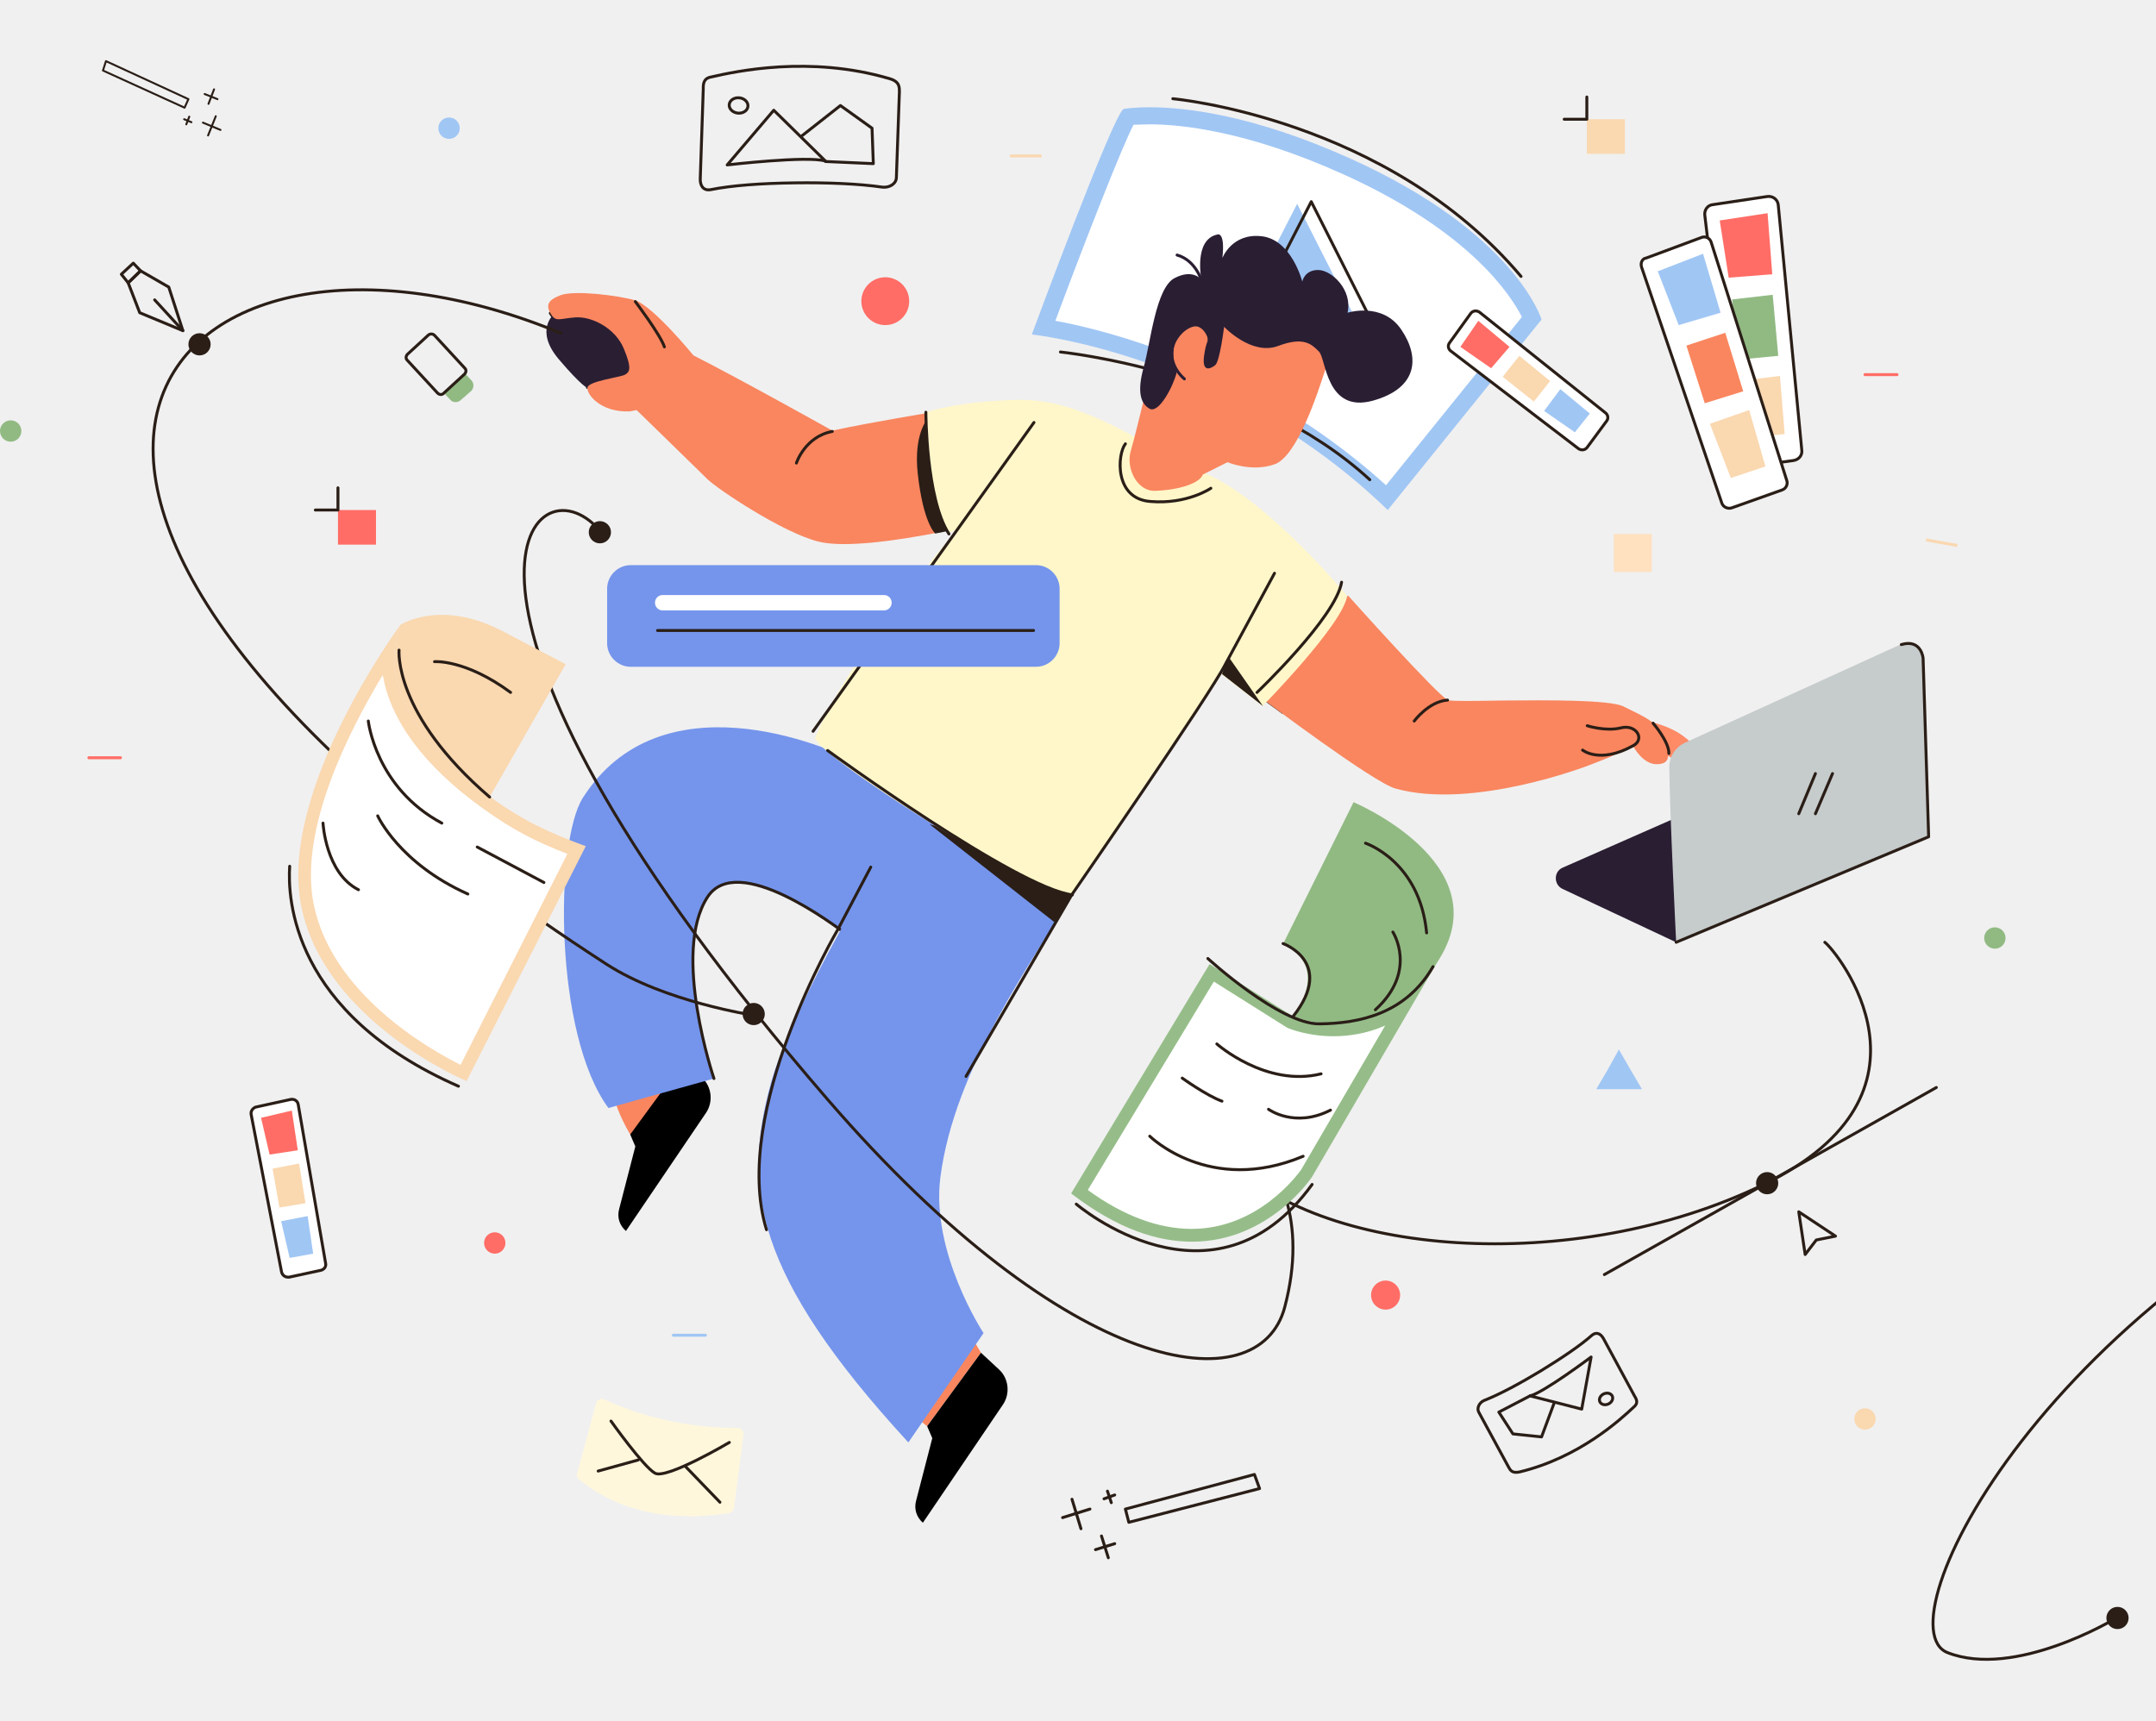
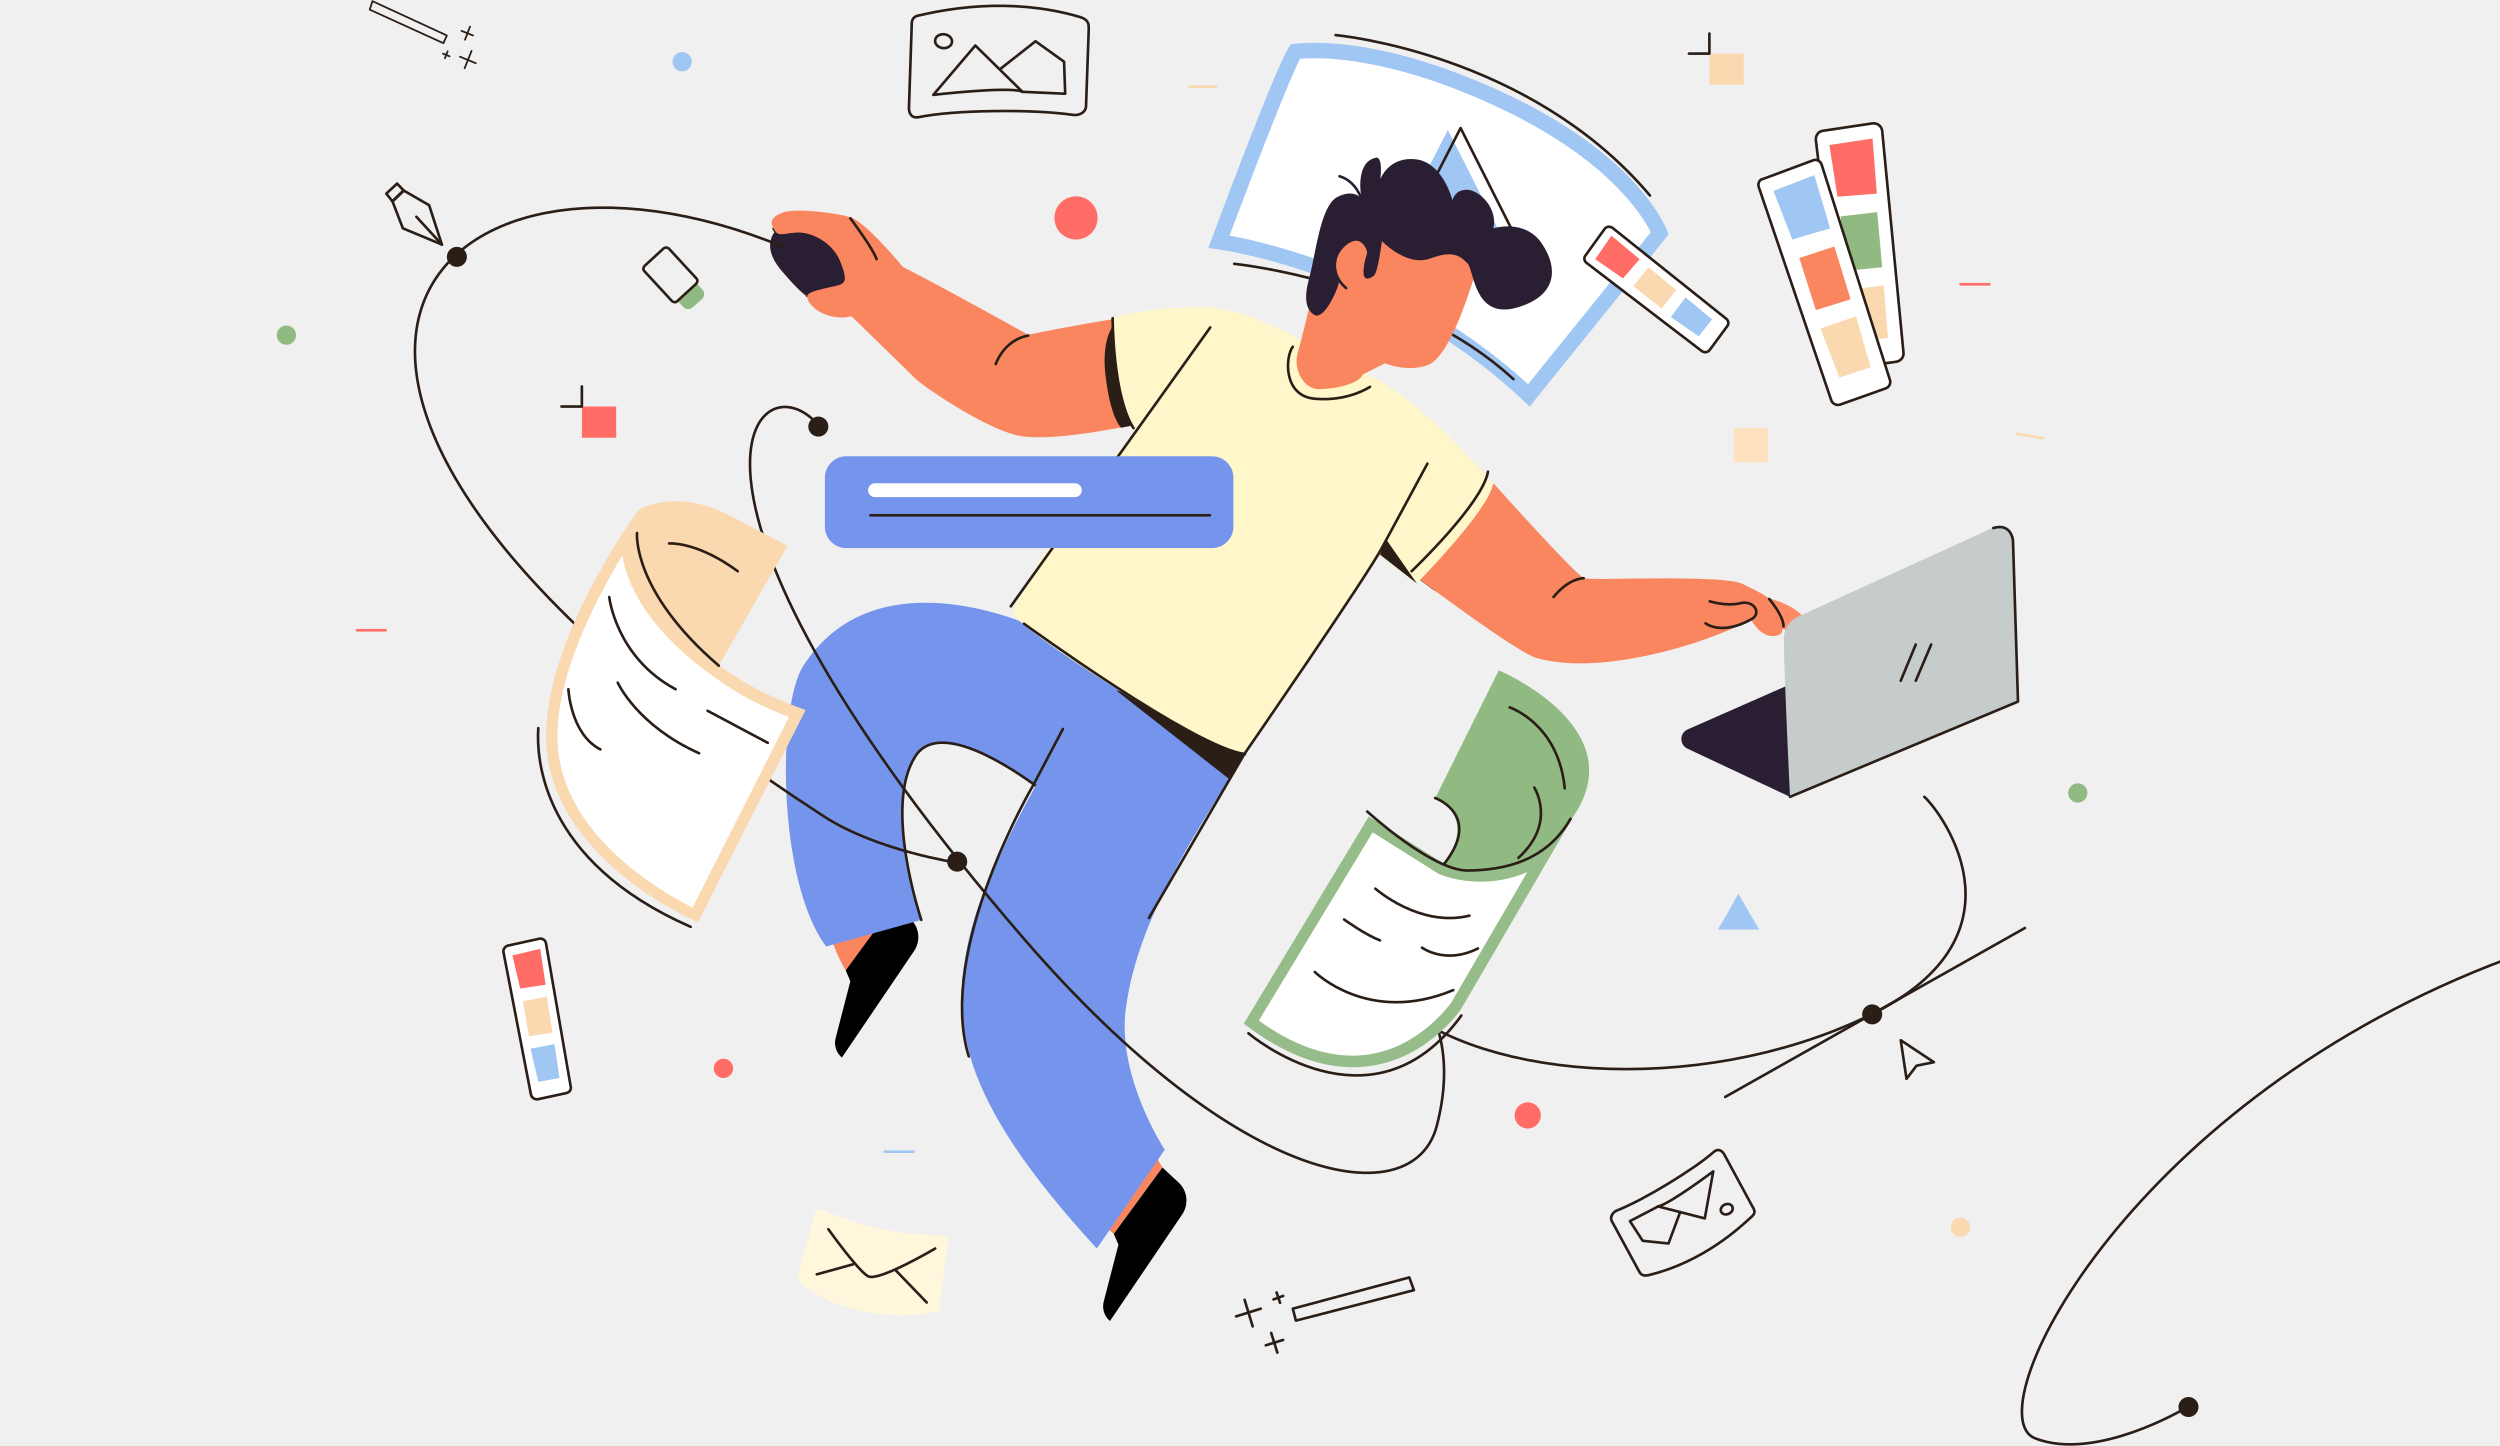
- <svg xmlns="http://www.w3.org/2000/svg" width="620" height="495" viewBox="0 0 735 546" fill="none">
+ <svg xmlns="http://www.w3.org/2000/svg" width="944" height="546" viewBox="0 0 735 546" fill="none">
  <path d="M472.947 149.28C425.754 105.006 370.405 93.646 355.839 91.316C365.744 64.809 380.892 25.341 384.679 19.516C385.844 19.37 388.32 19.079 392.107 19.079C402.886 19.079 425.754 21.263 459.109 36.264C507.176 57.819 519.994 82.14 522.47 88.112L472.947 149.28Z" fill="white" />
  <path d="M391.962 21.991C402.449 21.991 425.026 24.176 457.653 38.886C501.059 58.401 515.042 80.247 518.829 87.675L472.51 145.056C444.544 119.715 414.539 105.588 393.71 98.306C378.998 93.063 367.054 90.296 359.772 88.985C370.696 59.712 382.494 29.71 386.427 22.137C387.738 22.137 389.631 21.991 391.962 21.991ZM391.962 16.166C386.136 16.166 383.077 16.748 383.077 16.748C379.727 17.914 351.761 93.646 351.761 93.646C351.761 93.646 418.18 100.345 473.092 153.503L525.529 88.548C525.529 88.548 516.789 58.984 459.983 33.497C426.919 18.642 403.76 16.166 391.962 16.166Z" fill="#A0C6F4" />
  <path d="M361.52 99.617C361.52 99.617 426.774 106.171 466.975 143.163" stroke="#2A1E17" stroke-miterlimit="10" stroke-linecap="round" stroke-linejoin="round" />
  <path d="M417.889 96.413L442.213 49.08L467.266 98.452L417.889 96.413Z" fill="#A0C6F4" />
  <path d="M422.695 95.685L447.02 48.352L471.927 97.724L422.695 95.685Z" stroke="#2A1E17" stroke-miterlimit="10" stroke-linecap="round" stroke-linejoin="round" />
  <path d="M399.827 13.253C399.827 13.253 472.947 19.807 518.537 73.839" stroke="#2A1E17" stroke-miterlimit="10" stroke-linecap="round" stroke-linejoin="round" />
  <path d="M437.115 222.973C433.037 220.06 430.415 218.021 430.415 218.021C431.58 216.565 449.205 197.778 459.401 182.631C459.401 182.777 438.863 224.284 437.115 222.973Z" fill="#2A1E17" />
  <path d="M187.606 86.364C189.499 89.568 190.373 88.257 196.054 87.82C201.734 87.383 209.745 91.461 212.659 98.452C215.572 105.443 214.552 106.462 213.096 107.336C211.639 108.21 200.715 109.52 200.278 111.705" stroke="#2A1E17" stroke-miterlimit="10" stroke-linecap="round" stroke-linejoin="round" />
  <path d="M334.427 440.849L329.329 432.256L311.414 462.258L316.075 465.899L334.427 440.849Z" fill="#F9865F" />
  <path d="M214.843 366.427C214.843 366.427 205.521 351.281 209.454 343.853L239.168 347.057L214.843 366.427Z" fill="#F9865F" />
  <path d="M214.843 366.427L216.591 370.505L211.056 391.914C210.328 394.681 211.202 397.448 213.387 399.342L240.625 359.145C243.246 355.359 242.664 350.116 239.314 347.057L233.196 341.377L214.843 366.427Z" fill="black" />
  <path d="M200.278 111.851C208.871 111.705 219.65 111.122 217.465 104.569C215.28 98.015 207.269 81.849 188.771 86.801C188.771 86.801 182.216 92.189 190.373 101.947C198.53 111.559 200.278 111.851 200.278 111.851Z" fill="#2A1E33" />
  <path d="M243.392 347.349C243.392 347.349 228.826 304.385 241.207 285.452C251.403 269.869 284.613 295.21 289.128 298.56L312.87 255.596C312.87 255.596 307.335 247.877 293.935 240.45C280.534 233.022 224.894 210.448 198.676 251.664C189.062 266.956 188.917 332.348 207.415 357.398L243.392 347.349Z" fill="#7595EC" />
  <path d="M243.392 347.349C243.392 347.349 228.826 304.385 241.207 285.452C251.403 269.869 284.613 295.21 289.128 298.56" stroke="#2A1E17" stroke-miterlimit="10" stroke-linecap="round" stroke-linejoin="round" />
  <path d="M312.87 255.887C302.092 267.247 270.047 322.59 262.764 349.096C253.151 384.487 256.792 413.906 309.666 471.433L335.301 434.149C335.301 434.149 317.24 406.769 320.59 380.991C325.397 343.708 351.906 307.589 365.452 284.724L312.87 255.887Z" fill="#7595EC" />
  <path d="M316.949 260.694L359.48 294.045L372.298 274.675L316.949 260.694Z" fill="#2A1E17" />
  <path d="M561.506 225.449C568.206 226.905 573.159 229.381 576.654 233.022C580.15 236.663 578.548 238.556 577.237 239.722C575.926 240.887 571.119 239.576 566.75 235.789C562.38 232.003 561.506 225.449 561.506 225.449Z" fill="#FF8A66" />
  <path d="M430.561 218.021C431.726 216.565 449.35 197.778 459.546 182.631C459.546 182.631 490.426 217.148 493.63 218.313C494.941 218.75 502.369 218.604 511.837 218.458C527.714 218.313 548.834 218.167 553.495 220.497C560.923 224.138 565.439 226.031 567.187 231.274C569.08 236.517 569.808 239.867 565.293 240.158C560.049 240.595 556.699 233.896 556.699 233.896C556.699 233.896 552.475 236.517 541.551 240.595C541.551 240.595 502.078 255.887 475.714 248.46C468.431 246.567 430.561 218.021 430.561 218.021Z" fill="#F9865F" />
  <path d="M191.101 80.247C187.751 81.558 185.712 83.014 187.606 86.364C189.499 89.568 190.373 88.257 196.054 87.82C201.734 87.383 209.745 91.461 212.659 98.452C215.572 105.443 214.552 106.462 213.096 107.336C211.639 108.21 200.715 109.52 200.278 111.705C199.841 113.89 204.647 120.298 214.698 119.861L217.028 119.424C217.028 119.424 238.148 139.959 241.207 143.017C244.266 146.076 266.697 161.222 279.078 164.281C288.4 166.611 307.481 163.552 318.842 161.368C324.377 160.348 328.164 159.329 328.164 159.329C328.164 159.329 319.57 143.891 317.823 120.152C317.823 120.152 297.285 123.502 283.739 126.415C283.739 126.415 251.986 108.647 236.401 100.782C236.401 100.782 222.854 84.179 216.591 81.995C210.328 80.247 195.762 78.499 191.101 80.247Z" fill="#F9865F" />
  <path d="M318.842 161.513C324.377 160.494 328.164 159.475 328.164 159.475C328.164 159.475 317.823 146.367 316.075 122.628C316.075 122.628 311.414 127.725 312.87 141.124C314.764 158.164 318.842 161.513 318.842 161.513Z" fill="#2A1E17" />
  <path d="M315.638 120.152C315.638 120.152 315.929 149.134 323.649 161.222L326.416 160.057C326.416 160.057 289.711 202.875 277.913 230.983C276.019 235.498 353.945 285.452 365.452 284.724C365.452 284.724 403.469 226.76 416.432 209.574L430.415 220.352C430.415 220.352 457.798 192.535 459.255 182.777C459.255 182.777 432.746 150.591 411.188 141.124C389.486 131.658 370.113 115.492 346.954 115.929C326.853 116.365 315.638 120.152 315.638 120.152Z" fill="#FFF7C9" />
  <path d="M430.561 220.352L416.578 209.429L418.763 203.457L430.561 220.352Z" fill="#2A1E17" />
  <path d="M451.827 105.588C449.35 113.161 442.359 135.153 434.493 137.92C426.628 140.687 418.471 137.192 418.471 137.192L410.023 141.415C409.149 144.182 402.449 146.658 393.855 146.95C387.592 147.241 383.659 139.085 385.553 133.114C386.427 130.347 389.631 117.094 389.631 117.094C389.631 117.094 396.477 92.044 402.74 86.946C409.004 81.849 414.83 76.606 431.58 83.451C456.925 93.937 451.827 105.588 451.827 105.588Z" fill="#F9865F" />
  <path d="M401.138 106.608C399.973 111.268 395.166 120.589 391.962 118.987C388.757 117.239 387.592 113.016 389.923 104.714C392.253 96.413 394.001 77.771 400.41 74.421C406.819 71.072 409.586 75.004 409.586 75.004C409.586 75.004 406.819 61.314 414.975 59.566C414.975 59.566 417.743 58.255 416.723 67.576C416.723 67.576 419.928 58.984 430.124 60.149C440.32 61.314 443.961 75.587 443.961 75.587C443.961 75.587 444.689 71.654 449.35 71.654C454.011 71.654 461.149 78.499 459.401 86.218C459.401 86.218 471.345 82.432 477.753 92.044C484.162 101.51 483.288 111.996 467.994 116.22C451.972 120.589 452.118 101.802 449.642 99.471C447.166 96.996 444.544 94.228 435.659 97.578C426.628 100.928 417.306 91.024 417.306 91.024C417.306 91.024 415.849 102.967 414.247 104.132C412.791 105.297 409.732 106.753 410.46 101.073C411.188 95.539 412.208 95.976 411.625 94.52C411.043 93.063 408.567 88.257 403.177 92.481C397.497 97.141 401.138 106.608 401.138 106.608Z" fill="#2A1E33" />
  <path d="M403.76 108.792C400.264 105.734 397.788 100.491 400.847 95.248C404.051 90.005 409.149 89.277 410.751 91.316C412.354 93.355 412.936 96.704 411.48 100.636" stroke="#2A1E33" stroke-miterlimit="10" stroke-linecap="round" stroke-linejoin="round" />
  <path d="M316.075 465.899L317.823 469.977L312.288 491.385C311.559 494.153 312.433 496.92 314.618 498.813L341.856 458.617C344.478 454.83 343.895 449.587 340.545 446.529L334.427 440.849L316.075 465.899Z" fill="black" />
  <path d="M409.586 75.15C409.586 75.15 407.547 68.305 401.284 66.557" stroke="#2A1E33" stroke-miterlimit="10" stroke-linecap="round" stroke-linejoin="round" />
  <path d="M277.184 228.944L352.489 123.647" stroke="#2A1E17" stroke-miterlimit="10" stroke-linecap="round" stroke-linejoin="round" />
  <path d="M383.659 130.929C380.892 134.425 379.727 149.717 392.253 150.591C404.78 151.61 412.791 146.076 412.791 146.076" stroke="#2A1E17" stroke-miterlimit="10" stroke-linecap="round" stroke-linejoin="round" />
  <path d="M216.591 82.432C216.591 82.432 225.185 93.791 226.496 97.869" stroke="#2A1E17" stroke-miterlimit="10" stroke-linecap="round" stroke-linejoin="round" />
  <path d="M539.512 235.352C539.512 235.352 545.338 240.158 556.699 233.896C560.923 231.711 557.865 226.468 552.621 227.779C547.377 229.09 541.114 227.051 541.114 227.051" stroke="#2A1E17" stroke-miterlimit="10" stroke-linecap="round" stroke-linejoin="round" />
  <path d="M563.545 226.177C563.545 226.177 569.08 232.585 568.935 236.517" stroke="#2A1E17" stroke-miterlimit="10" stroke-linecap="round" stroke-linejoin="round" />
  <path d="M482.123 225.449C482.123 225.449 487.075 218.75 493.484 218.313" stroke="#2A1E17" stroke-miterlimit="10" stroke-linecap="round" stroke-linejoin="round" />
  <path d="M271.504 137.483C271.504 137.483 274.417 128.453 283.739 126.706" stroke="#2A1E17" stroke-miterlimit="10" stroke-linecap="round" stroke-linejoin="round" />
  <path d="M296.848 275.257L285.633 296.521C285.633 296.521 248.927 358.708 261.308 398.905" stroke="#2A1E17" stroke-miterlimit="10" stroke-linecap="round" stroke-linejoin="round" />
  <path d="M329.329 346.62L365.452 284.578C365.452 284.578 412.936 215.837 417.743 206.079L434.493 175.058" stroke="#2A1E17" stroke-miterlimit="10" stroke-linecap="round" stroke-linejoin="round" />
  <path d="M282.137 235.498C282.137 235.498 346.517 282.394 365.598 284.724" stroke="#2A1E17" stroke-miterlimit="10" stroke-linecap="round" stroke-linejoin="round" />
  <path d="M315.638 120.152C315.638 120.152 315.638 149.571 323.503 161.659" stroke="#2A1E17" stroke-miterlimit="10" stroke-linecap="round" stroke-linejoin="round" />
  <path d="M457.362 178.116C455.322 190.204 428.522 215.691 428.522 215.691" stroke="#2A1E17" stroke-miterlimit="10" stroke-linecap="round" stroke-linejoin="round" />
  <path d="M256.938 329.144C259.03 329.144 260.725 327.448 260.725 325.357C260.725 323.266 259.03 321.571 256.938 321.571C254.847 321.571 253.151 323.266 253.151 325.357C253.151 327.448 254.847 329.144 256.938 329.144Z" fill="#2A1E17" />
  <path d="M615.399 407.352L613.214 392.788L625.74 401.089L619.186 402.4L615.399 407.352Z" stroke="#2A1E17" stroke-miterlimit="10" stroke-linecap="round" stroke-linejoin="round" />
  <path d="M202.026 158.018C178.429 137.192 139.393 189.185 282.137 354.485C364.578 449.878 429.25 458.471 437.989 425.265C453.72 365.699 396.914 350.698 418.034 374.001C448.768 407.934 536.162 415.071 601.27 383.467C665.505 352.3 626.032 303.803 622.099 300.89" stroke="#2A1E17" stroke-miterlimit="10" stroke-linecap="round" stroke-linejoin="round" />
  <path d="M602.435 386.817C604.527 386.817 606.223 385.121 606.223 383.03C606.223 380.939 604.527 379.244 602.435 379.244C600.344 379.244 598.648 380.939 598.648 383.03C598.648 385.121 600.344 386.817 602.435 386.817Z" fill="#2A1E17" />
  <path d="M546.94 414.197L660.115 350.407" stroke="#2A1E17" stroke-miterlimit="10" stroke-linecap="round" stroke-linejoin="round" />
  <path d="M204.502 164.863C206.593 164.863 208.289 163.168 208.289 161.077C208.289 158.985 206.593 157.29 204.502 157.29C202.41 157.29 200.715 158.985 200.715 161.077C200.715 163.168 202.41 164.863 204.502 164.863Z" fill="#2A1E17" />
  <path d="M301.8 90.442C306.305 90.442 309.957 86.79 309.957 82.286C309.957 77.782 306.305 74.13 301.8 74.13C297.295 74.13 293.644 77.782 293.644 82.286C293.644 86.79 297.295 90.442 301.8 90.442Z" fill="#FF6D66" />
  <path d="M153.085 19.661C151.046 19.661 149.444 21.263 149.444 23.302C149.444 25.341 151.046 26.943 153.085 26.943C155.124 26.943 156.726 25.341 156.726 23.302C156.726 21.263 155.124 19.661 153.085 19.661Z" fill="#A0C6F4" />
  <path d="M635.791 467.064C637.802 467.064 639.432 465.434 639.432 463.423C639.432 461.412 637.802 459.782 635.791 459.782C633.78 459.782 632.149 461.412 632.149 463.423C632.149 465.434 633.78 467.064 635.791 467.064Z" fill="#FAD8B0" />
  <path d="M571.411 300.89L532.666 282.685C529.607 281.229 529.607 276.714 532.812 275.403L604.912 243.654C605.931 243.217 607.096 243.217 608.116 243.654L657.639 264.917L571.411 300.89Z" fill="#2A1E33" />
  <path d="M569.08 241.032C569.226 257.053 571.411 300.744 571.411 300.744L657.494 264.771L655.6 203.894C655.454 200.108 651.667 197.778 648.172 199.234L574.032 233.022C570.974 234.624 569.08 237.683 569.08 241.032Z" fill="#C6CBCB" />
  <path d="M571.411 300.89L657.494 264.917L655.6 204.04C655.6 204.04 655.017 197.341 648.172 199.38" stroke="#2A1E17" stroke-miterlimit="10" stroke-linecap="round" stroke-linejoin="round" />
  <path d="M613.214 257.053L618.895 243.363" stroke="#2A1E17" stroke-miterlimit="10" stroke-linecap="round" stroke-linejoin="round" />
  <path d="M618.895 257.053L624.721 243.363" stroke="#2A1E17" stroke-miterlimit="10" stroke-linecap="round" stroke-linejoin="round" />
  <path d="M168.67 407.061C170.681 407.061 172.312 405.43 172.312 403.42C172.312 401.409 170.681 399.779 168.67 399.779C166.659 399.779 165.029 401.409 165.029 403.42C165.029 405.43 166.659 407.061 168.67 407.061Z" fill="#FF6D66" />
  <path d="M472.364 426.139C475.099 426.139 477.316 423.922 477.316 421.188C477.316 418.453 475.099 416.236 472.364 416.236C469.629 416.236 467.412 418.453 467.412 421.188C467.412 423.922 469.629 426.139 472.364 426.139Z" fill="#FF6D66" />
  <path d="M205.958 456.723C211.785 459.491 228.826 466.627 251.403 466.481C252.568 466.481 253.588 467.501 253.442 468.811L250.238 493.716C250.092 494.59 249.51 495.318 248.636 495.463C242.227 496.628 216.591 500.124 197.365 483.958C196.782 483.521 196.491 482.647 196.782 481.919L203.191 458.18C203.482 456.869 204.793 456.287 205.958 456.723Z" fill="#FFF7DC" />
  <path d="M208.289 464.151C208.289 464.151 219.359 479.734 223.291 481.919C227.224 484.103 248.636 471.433 248.636 471.433" stroke="#2A1E17" stroke-miterlimit="10" stroke-linecap="round" stroke-linejoin="round" />
  <path d="M233.779 479.734L245.431 491.822" stroke="#2A1E17" stroke-miterlimit="10" stroke-linecap="round" stroke-linejoin="round" />
  <path d="M217.611 477.404L203.919 481.191" stroke="#2A1E17" stroke-miterlimit="10" stroke-linecap="round" stroke-linejoin="round" />
  <path d="M563.108 161.659H550.145V174.621H563.108V161.659Z" fill="#FFE1C0" />
  <path d="M551.893 337.445L555.825 344.29L559.758 350.99H551.893H544.173L548.106 344.29L551.893 337.445Z" fill="#A0C6F4" />
  <path d="M238.731 40.342L239.751 9.903C239.605 6.991 240.77 6.117 242.518 5.826C250.821 3.932 276.019 -1.602 303.257 6.408C306.753 7.428 306.607 9.321 306.607 11.069L305.587 40.051C305.587 42.235 303.257 43.692 300.781 43.4C292.77 42.235 281.991 41.798 270.921 41.944C259.56 42.09 249.364 42.818 242.227 44.274C239.605 44.711 238.585 42.672 238.731 40.342Z" stroke="#2A1E17" stroke-miterlimit="10" stroke-linecap="round" stroke-linejoin="round" />
  <path d="M247.907 35.827L263.784 17.185L281.408 34.516C275.437 32.623 247.907 35.827 247.907 35.827Z" stroke="#2A1E17" stroke-miterlimit="10" stroke-linecap="round" stroke-linejoin="round" />
  <path d="M273.543 25.778L286.506 15.583L297.285 23.302L297.722 35.39L281.408 34.662" stroke="#2A1E17" stroke-miterlimit="10" stroke-linecap="round" stroke-linejoin="round" />
  <path d="M254.978 15.877C255.124 14.436 253.815 13.124 252.054 12.946C250.293 12.768 248.748 13.792 248.602 15.232C248.456 16.673 249.766 17.985 251.526 18.163C253.287 18.341 254.832 17.317 254.978 15.877Z" stroke="#2A1E17" stroke-miterlimit="10" stroke-linecap="round" stroke-linejoin="round" />
  <path d="M546.649 436.043L557.282 455.704C558.447 457.452 558.01 458.471 556.991 459.345C552.475 463.568 538.492 476.53 518.1 481.482C515.478 482.065 514.896 480.899 514.313 479.88L504.117 461.093C503.389 459.782 504.263 457.888 505.865 457.16C511.4 454.976 518.392 451.189 525.383 446.966C532.52 442.596 538.784 438.373 542.716 434.878C544.318 433.567 545.775 434.441 546.649 436.043Z" stroke="#2A1E17" stroke-miterlimit="10" stroke-linecap="round" stroke-linejoin="round" />
  <path d="M542.425 442.305L539.22 460.073L521.596 455.558C526.111 454.539 542.425 442.305 542.425 442.305Z" stroke="#2A1E17" stroke-miterlimit="10" stroke-linecap="round" stroke-linejoin="round" />
  <path d="M529.753 458.18L525.529 469.54L515.77 468.52L510.963 461.093L521.596 455.558" stroke="#2A1E17" stroke-miterlimit="10" stroke-linecap="round" stroke-linejoin="round" />
  <path d="M548.31 458.321C549.481 457.786 550.077 456.581 549.643 455.63C549.208 454.679 547.907 454.342 546.736 454.877C545.565 455.412 544.969 456.616 545.403 457.567C545.838 458.518 547.14 458.856 548.31 458.321Z" stroke="#2A1E17" stroke-miterlimit="10" stroke-linecap="round" stroke-linejoin="round" />
  <path d="M494.65 99.326L538.055 132.531C539.075 133.26 540.386 133.114 541.114 132.094L547.669 123.21C548.397 122.337 548.251 121.026 547.232 120.298L504.409 86.073C503.389 85.344 502.078 85.49 501.35 86.51L494.213 96.413C493.484 97.287 493.63 98.597 494.65 99.326Z" fill="white" stroke="#2A1E17" stroke-miterlimit="10" stroke-linecap="round" stroke-linejoin="round" />
  <path d="M497.854 97.869L508.341 105.151L514.605 97.869L503.972 88.985L497.854 97.869Z" fill="#FF6D66" />
  <path d="M512.274 108.064L522.907 116.511L528.442 109.52L517.955 100.928L512.274 108.064Z" fill="#FAD8B0" />
  <path d="M526.403 119.715L536.89 126.997L541.988 120.589L531.938 112.288L526.403 119.715Z" fill="#A0C6F4" />
  <path d="M581.17 52.867L591.074 136.027C591.22 137.92 592.968 139.085 594.716 138.939L611.466 136.609C613.214 136.318 614.525 134.862 614.234 132.968L606.223 49.517C606.077 47.624 604.329 46.313 602.435 46.604L583.937 49.372C582.189 49.517 581.024 51.119 581.17 52.867Z" fill="white" stroke="#2A1E17" stroke-miterlimit="10" stroke-linecap="round" stroke-linejoin="round" />
  <path d="M586.268 54.76L589.326 74.276L604.183 73.111L602.581 52.284L586.268 54.76Z" fill="#FF6D66" />
  <path d="M590.492 81.703L592.531 102.238L606.223 100.928L604.329 80.101L590.492 81.703Z" fill="#91BA83" />
  <path d="M592.822 109.52L595.881 128.89L608.407 127.58L606.805 107.773L592.822 109.52Z" fill="#FAD8B0" />
  <path d="M559.612 70.635L586.996 151.173C587.433 152.484 589.035 153.212 590.346 152.775L607.533 146.658C608.844 146.221 609.573 144.765 609.136 143.454L583.354 62.188C582.917 60.731 581.315 60.003 580.004 60.586L561.215 67.576C559.904 67.722 559.175 69.178 559.612 70.635Z" fill="white" stroke="#2A1E17" stroke-miterlimit="10" stroke-linecap="round" stroke-linejoin="round" />
  <path d="M565.147 72.091L572.285 90.442L586.559 86.218L580.587 66.12L565.147 72.091Z" fill="#A0C6F4" />
  <path d="M574.906 97.432L581.17 117.094L594.279 113.016L588.161 93.063L574.906 97.432Z" fill="#F9865F" />
  <path d="M582.917 124.084L590.055 142.58L601.853 138.648L596.318 119.424L582.917 124.084Z" fill="#FAD8B0" />
  <path d="M353.217 206.953H214.989C210.619 206.953 206.978 203.312 206.978 198.943V180.301C206.978 175.932 210.619 172.291 214.989 172.291H353.217C357.587 172.291 361.228 175.932 361.228 180.301V198.943C361.228 203.312 357.587 206.953 353.217 206.953Z" fill="#7595EC" />
  <path d="M301.363 187.728H225.913C224.457 187.728 223.291 186.563 223.291 185.107C223.291 183.651 224.457 182.485 225.913 182.485H301.363C302.82 182.485 303.985 183.651 303.985 185.107C303.985 186.563 302.82 187.728 301.363 187.728Z" fill="white" />
  <path d="M224.165 194.574H352.343" stroke="#2A1E17" stroke-miterlimit="10" stroke-linecap="round" stroke-linejoin="round" />
  <path d="M160.805 109.375L158.62 107.045L151.337 113.598L153.522 115.929C154.396 116.948 155.998 116.948 157.018 116.074L160.659 112.87C161.533 111.996 161.679 110.394 160.805 109.375Z" fill="#91BA83" />
  <path d="M148.133 93.937L158.474 105.151C159.057 105.734 158.911 106.608 158.329 107.19L151.191 113.744C150.609 114.326 149.735 114.181 149.152 113.598L138.811 102.384C138.228 101.802 138.374 100.928 138.956 100.345L146.094 93.791C146.676 93.355 147.55 93.355 148.133 93.937Z" stroke="#2A1E17" stroke-miterlimit="10" stroke-linecap="round" stroke-linejoin="round" />
  <path d="M128.178 153.503H115.214V165.3H128.178V153.503Z" fill="#FF6D66" />
  <path d="M115.214 145.93V153.503H107.495" stroke="#2A1E17" stroke-miterlimit="10" stroke-linecap="round" stroke-linejoin="round" />
  <path d="M553.932 20.244H540.968V32.041H553.932V20.244Z" fill="#FAD8B0" />
  <path d="M540.968 12.671V20.244H533.249" stroke="#2A1E17" stroke-miterlimit="10" stroke-linecap="round" stroke-linejoin="round" />
  <path d="M191.247 93.209C57.243 37.721 -45.882 144.619 206.687 308.317C226.642 321.279 257.084 325.794 257.084 325.794" stroke="#2A1E17" stroke-miterlimit="10" stroke-linecap="round" stroke-linejoin="round" />
  <path d="M68.022 100.782C70.113 100.782 71.809 99.087 71.809 96.996C71.809 94.904 70.113 93.209 68.022 93.209C65.93 93.209 64.234 94.904 64.234 96.996C64.234 99.087 65.93 100.782 68.022 100.782Z" fill="#2A1E17" />
  <path d="M43.697 76.023L47.921 71.946L57.534 77.48L62.341 92.335L47.63 86.218L43.697 76.023Z" stroke="#2A1E17" stroke-miterlimit="10" stroke-linecap="round" stroke-linejoin="round" />
  <path d="M47.921 71.946L43.697 76.023L41.367 73.111L45.445 69.324L47.921 71.946Z" stroke="#2A1E17" stroke-miterlimit="10" stroke-linecap="round" stroke-linejoin="round" />
  <path d="M62.341 92.335L52.728 81.849" stroke="#2A1E17" stroke-miterlimit="10" stroke-linecap="round" stroke-linejoin="round" />
  <path d="M85.646 359.728L95.988 413.323C96.279 414.488 97.299 415.216 98.609 415.071L109.388 412.74C110.553 412.449 111.282 411.43 110.99 410.265L101.668 356.233C101.523 355.068 100.357 354.194 99.046 354.485L87.103 357.106C86.083 357.543 85.355 358.563 85.646 359.728Z" fill="white" stroke="#2A1E17" stroke-miterlimit="10" stroke-linecap="round" stroke-linejoin="round" />
  <path d="M88.996 360.747L91.909 373.272L101.523 371.816L99.483 358.272L88.996 360.747Z" fill="#FF6D66" />
  <path d="M92.929 378.078L95.259 391.332L104.144 389.875L101.96 376.331L92.929 378.078Z" fill="#FAD8B0" />
  <path d="M95.842 395.992L98.755 408.517L106.766 407.061L104.873 394.244L95.842 395.992Z" fill="#A0C6F4" />
  <path d="M383.659 494.153L427.648 482.356L429.396 487.162L384.825 498.667L383.659 494.153Z" stroke="#2A1E17" stroke-miterlimit="10" stroke-linecap="round" stroke-linejoin="round" />
  <path d="M377.542 488.036L378.853 491.968" stroke="#2A1E17" stroke-miterlimit="10" stroke-linecap="round" stroke-linejoin="round" />
  <path d="M376.376 490.657L380.018 489.346" stroke="#2A1E17" stroke-miterlimit="10" stroke-linecap="round" stroke-linejoin="round" />
  <path d="M375.503 503.328L377.833 510.755" stroke="#2A1E17" stroke-miterlimit="10" stroke-linecap="round" stroke-linejoin="round" />
  <path d="M373.463 507.988L380.018 505.949" stroke="#2A1E17" stroke-miterlimit="10" stroke-linecap="round" stroke-linejoin="round" />
  <path d="M365.452 490.803L368.511 500.852" stroke="#2A1E17" stroke-miterlimit="10" stroke-linecap="round" stroke-linejoin="round" />
  <path d="M362.248 497.065L371.57 494.153" stroke="#2A1E17" stroke-miterlimit="10" stroke-linecap="round" stroke-linejoin="round" />
  <path d="M62.924 16.312L35.103 3.641L36.123 0.437L64.234 13.399L62.924 16.312Z" stroke="#2A1E17" stroke-width="0.671" stroke-miterlimit="10" stroke-linecap="round" stroke-linejoin="round" />
  <path d="M63.506 21.991L64.526 19.37" stroke="#2A1E17" stroke-width="0.671" stroke-miterlimit="10" stroke-linecap="round" stroke-linejoin="round" />
  <path d="M65.254 21.263L62.778 20.244" stroke="#2A1E17" stroke-width="0.671" stroke-miterlimit="10" stroke-linecap="round" stroke-linejoin="round" />
  <path d="M71.08 15.001L72.974 10.049" stroke="#2A1E17" stroke-width="0.671" stroke-miterlimit="10" stroke-linecap="round" stroke-linejoin="round" />
  <path d="M74.139 13.399L69.769 11.651" stroke="#2A1E17" stroke-width="0.671" stroke-miterlimit="10" stroke-linecap="round" stroke-linejoin="round" />
  <path d="M70.935 25.778L73.557 19.224" stroke="#2A1E17" stroke-width="0.671" stroke-miterlimit="10" stroke-linecap="round" stroke-linejoin="round" />
  <path d="M75.159 23.885L69.187 21.409" stroke="#2A1E17" stroke-width="0.671" stroke-miterlimit="10" stroke-linecap="round" stroke-linejoin="round" />
  <path d="M166.922 251.373C147.259 237.246 128.032 215.254 136.48 192.68C136.48 192.68 150.026 183.651 171.438 194.865C192.849 206.079 192.849 206.079 192.849 206.079L166.922 251.373Z" fill="#FAD8B0" />
  <path d="M158.037 345.455C149.152 341.232 111.427 321.716 104.727 288.074C98.901 259.091 121.041 220.06 132.256 202.729C131.528 225.595 154.542 244.965 165.611 252.975C176.827 261.13 185.129 265.063 196.491 269.286L158.037 345.455Z" fill="white" />
  <path d="M130.508 209.72C132.984 225.012 144.491 240.741 164.301 255.014C174.934 262.732 182.945 266.665 193.432 270.743L157.018 342.688C145.948 337.154 113.029 318.367 106.912 287.782C101.814 262.296 119.147 228.507 130.508 209.72ZM136.48 192.68C136.48 192.68 94.822 249.042 102.688 288.511C110.553 327.979 159.057 348.222 159.057 348.222L199.695 268.121C187.023 263.461 178.721 259.674 166.922 251.227C147.259 237.246 128.032 215.254 136.48 192.68Z" fill="#FAD8B0" />
  <path d="M125.556 225.449C125.556 225.449 128.032 248.169 150.609 260.257" stroke="#2A1E17" stroke-miterlimit="10" stroke-linecap="round" stroke-linejoin="round" />
  <path d="M162.698 268.412L185.421 280.5" stroke="#2A1E17" stroke-miterlimit="10" stroke-linecap="round" stroke-linejoin="round" />
  <path d="M128.76 257.781C128.76 257.781 136.043 273.947 159.494 284.433" stroke="#2A1E17" stroke-miterlimit="10" stroke-linecap="round" stroke-linejoin="round" />
  <path d="M110.116 260.257C110.116 260.257 110.99 277.296 122.206 282.976" stroke="#2A1E17" stroke-miterlimit="10" stroke-linecap="round" stroke-linejoin="round" />
  <path d="M136.043 201.273C136.043 201.273 134.004 223.119 166.922 251.373" stroke="#2A1E17" stroke-miterlimit="10" stroke-linecap="round" stroke-linejoin="round" />
  <path d="M148.133 205.205C148.133 205.205 158.62 204.331 174.06 215.691" stroke="#2A1E17" stroke-miterlimit="10" stroke-linecap="round" stroke-linejoin="round" />
  <path d="M98.755 274.966C98.027 285.743 99.483 325.066 156.289 349.97" stroke="#2A1E17" stroke-miterlimit="10" stroke-linecap="round" stroke-linejoin="round" />
  <path d="M461.44 253.12L437.407 301.472C437.407 301.472 453.72 307.444 440.902 326.231C440.902 326.231 471.053 338.756 490.863 306.278C510.672 273.801 461.44 253.12 461.44 253.12Z" fill="#91BA83" />
  <path d="M406.236 400.652C394.001 400.652 381.183 395.701 367.928 385.797L412.936 311.085L439.737 327.979H439.883C440.174 328.124 446.146 330.455 454.448 330.455C461.294 330.455 469.742 328.853 478.045 323.027L445.126 379.389C445.272 379.68 431.143 400.652 406.236 400.652Z" fill="white" />
  <path d="M413.81 314.289L438.572 329.872L438.863 330.018L439.154 330.163C439.446 330.309 445.709 332.93 454.594 332.93C459.692 332.93 465.955 332.057 472.219 329.289L443.524 378.515C442.505 379.826 429.104 398.614 406.236 398.614C395.021 398.614 383.077 394.244 370.842 385.36L413.81 314.289ZM490.863 306.133C479.647 324.483 465.227 328.561 454.74 328.561C446.583 328.561 440.902 326.231 440.902 326.231L412.354 308.317L365.161 386.525C381.038 398.759 394.729 402.983 406.382 402.983C432.746 402.983 447.311 380.846 447.311 380.846L490.863 306.133Z" fill="#96BD89" />
  <path d="M437.407 301.327C437.407 301.327 455.322 307.735 440.902 326.085" stroke="#2A1E17" stroke-miterlimit="10" stroke-linecap="round" stroke-linejoin="round" />
  <path d="M411.771 306.424C411.771 306.424 436.241 328.852 449.787 328.707C463.333 328.561 479.21 325.357 488.532 309.191" stroke="#2A1E17" stroke-miterlimit="10" stroke-linecap="round" stroke-linejoin="round" />
  <path d="M414.83 335.552C414.83 335.552 431.58 350.407 450.37 345.747" stroke="#2A1E17" stroke-miterlimit="10" stroke-linecap="round" stroke-linejoin="round" />
  <path d="M432.454 357.835C432.454 357.835 441.339 364.388 453.574 358.126" stroke="#2A1E17" stroke-miterlimit="10" stroke-linecap="round" stroke-linejoin="round" />
  <path d="M391.962 367.01C391.962 367.01 412.354 387.254 444.252 373.855" stroke="#2A1E17" stroke-miterlimit="10" stroke-linecap="round" stroke-linejoin="round" />
  <path d="M403.032 347.203C403.032 347.203 411.334 353.174 416.578 355.068" stroke="#2A1E17" stroke-miterlimit="10" stroke-linecap="round" stroke-linejoin="round" />
  <path d="M465.518 267.102C465.518 267.102 484.017 273.218 486.347 297.686" stroke="#2A1E17" stroke-miterlimit="10" stroke-linecap="round" stroke-linejoin="round" />
  <path d="M474.84 297.395C474.84 297.395 483.434 310.648 468.868 323.901" stroke="#2A1E17" stroke-miterlimit="10" stroke-linecap="round" stroke-linejoin="round" />
  <path d="M366.909 390.166C366.909 390.166 413.519 430.071 447.311 383.467" stroke="#2A1E17" stroke-miterlimit="10" stroke-linecap="round" stroke-linejoin="round" />
  <path d="M30.297 237.974H41.075" stroke="#FF6D66" stroke-miterlimit="10" stroke-linecap="round" stroke-linejoin="round" />
  <path d="M635.791 107.336H646.715" stroke="#FF6D66" stroke-miterlimit="10" stroke-linecap="round" stroke-linejoin="round" />
  <path d="M344.332 32.769H355.111" stroke="#FAD8B0" stroke-miterlimit="10" />
  <path d="M656.62 163.698L667.253 165.591" stroke="#FAD8B0" stroke-miterlimit="10" />
  <path d="M229.555 434.878H240.479" stroke="#A0C6F4" stroke-miterlimit="10" stroke-linecap="round" stroke-linejoin="round" />
  <path d="M680.07 303.074C682.082 303.074 683.712 301.444 683.712 299.433C683.712 297.423 682.082 295.792 680.07 295.792C678.059 295.792 676.429 297.423 676.429 299.433C676.429 301.444 678.059 303.074 680.07 303.074Z" fill="#91BA83" />
  <path d="M3.641 130.201C5.653 130.201 7.283 128.571 7.283 126.56C7.283 124.549 5.653 122.919 3.641 122.919C1.63 122.919 0 124.549 0 126.56C0 128.571 1.63 130.201 3.641 130.201Z" fill="#91BA83" />
  <path d="M721.874 535.077C723.965 535.077 725.661 533.382 725.661 531.29C725.661 529.199 723.965 527.504 721.874 527.504C719.782 527.504 718.087 529.199 718.087 531.29C718.087 533.382 719.782 535.077 721.874 535.077Z" fill="#2A1E17" />
  <path d="M940.359 400.944C940.359 400.944 970.364 311.667 836.214 364.388C696.821 419.149 641.18 534.058 663.902 543.087C686.771 552.117 720.708 531.727 720.708 531.727" stroke="#2A1E17" stroke-miterlimit="10" stroke-linecap="round" stroke-linejoin="round" />
</svg>
